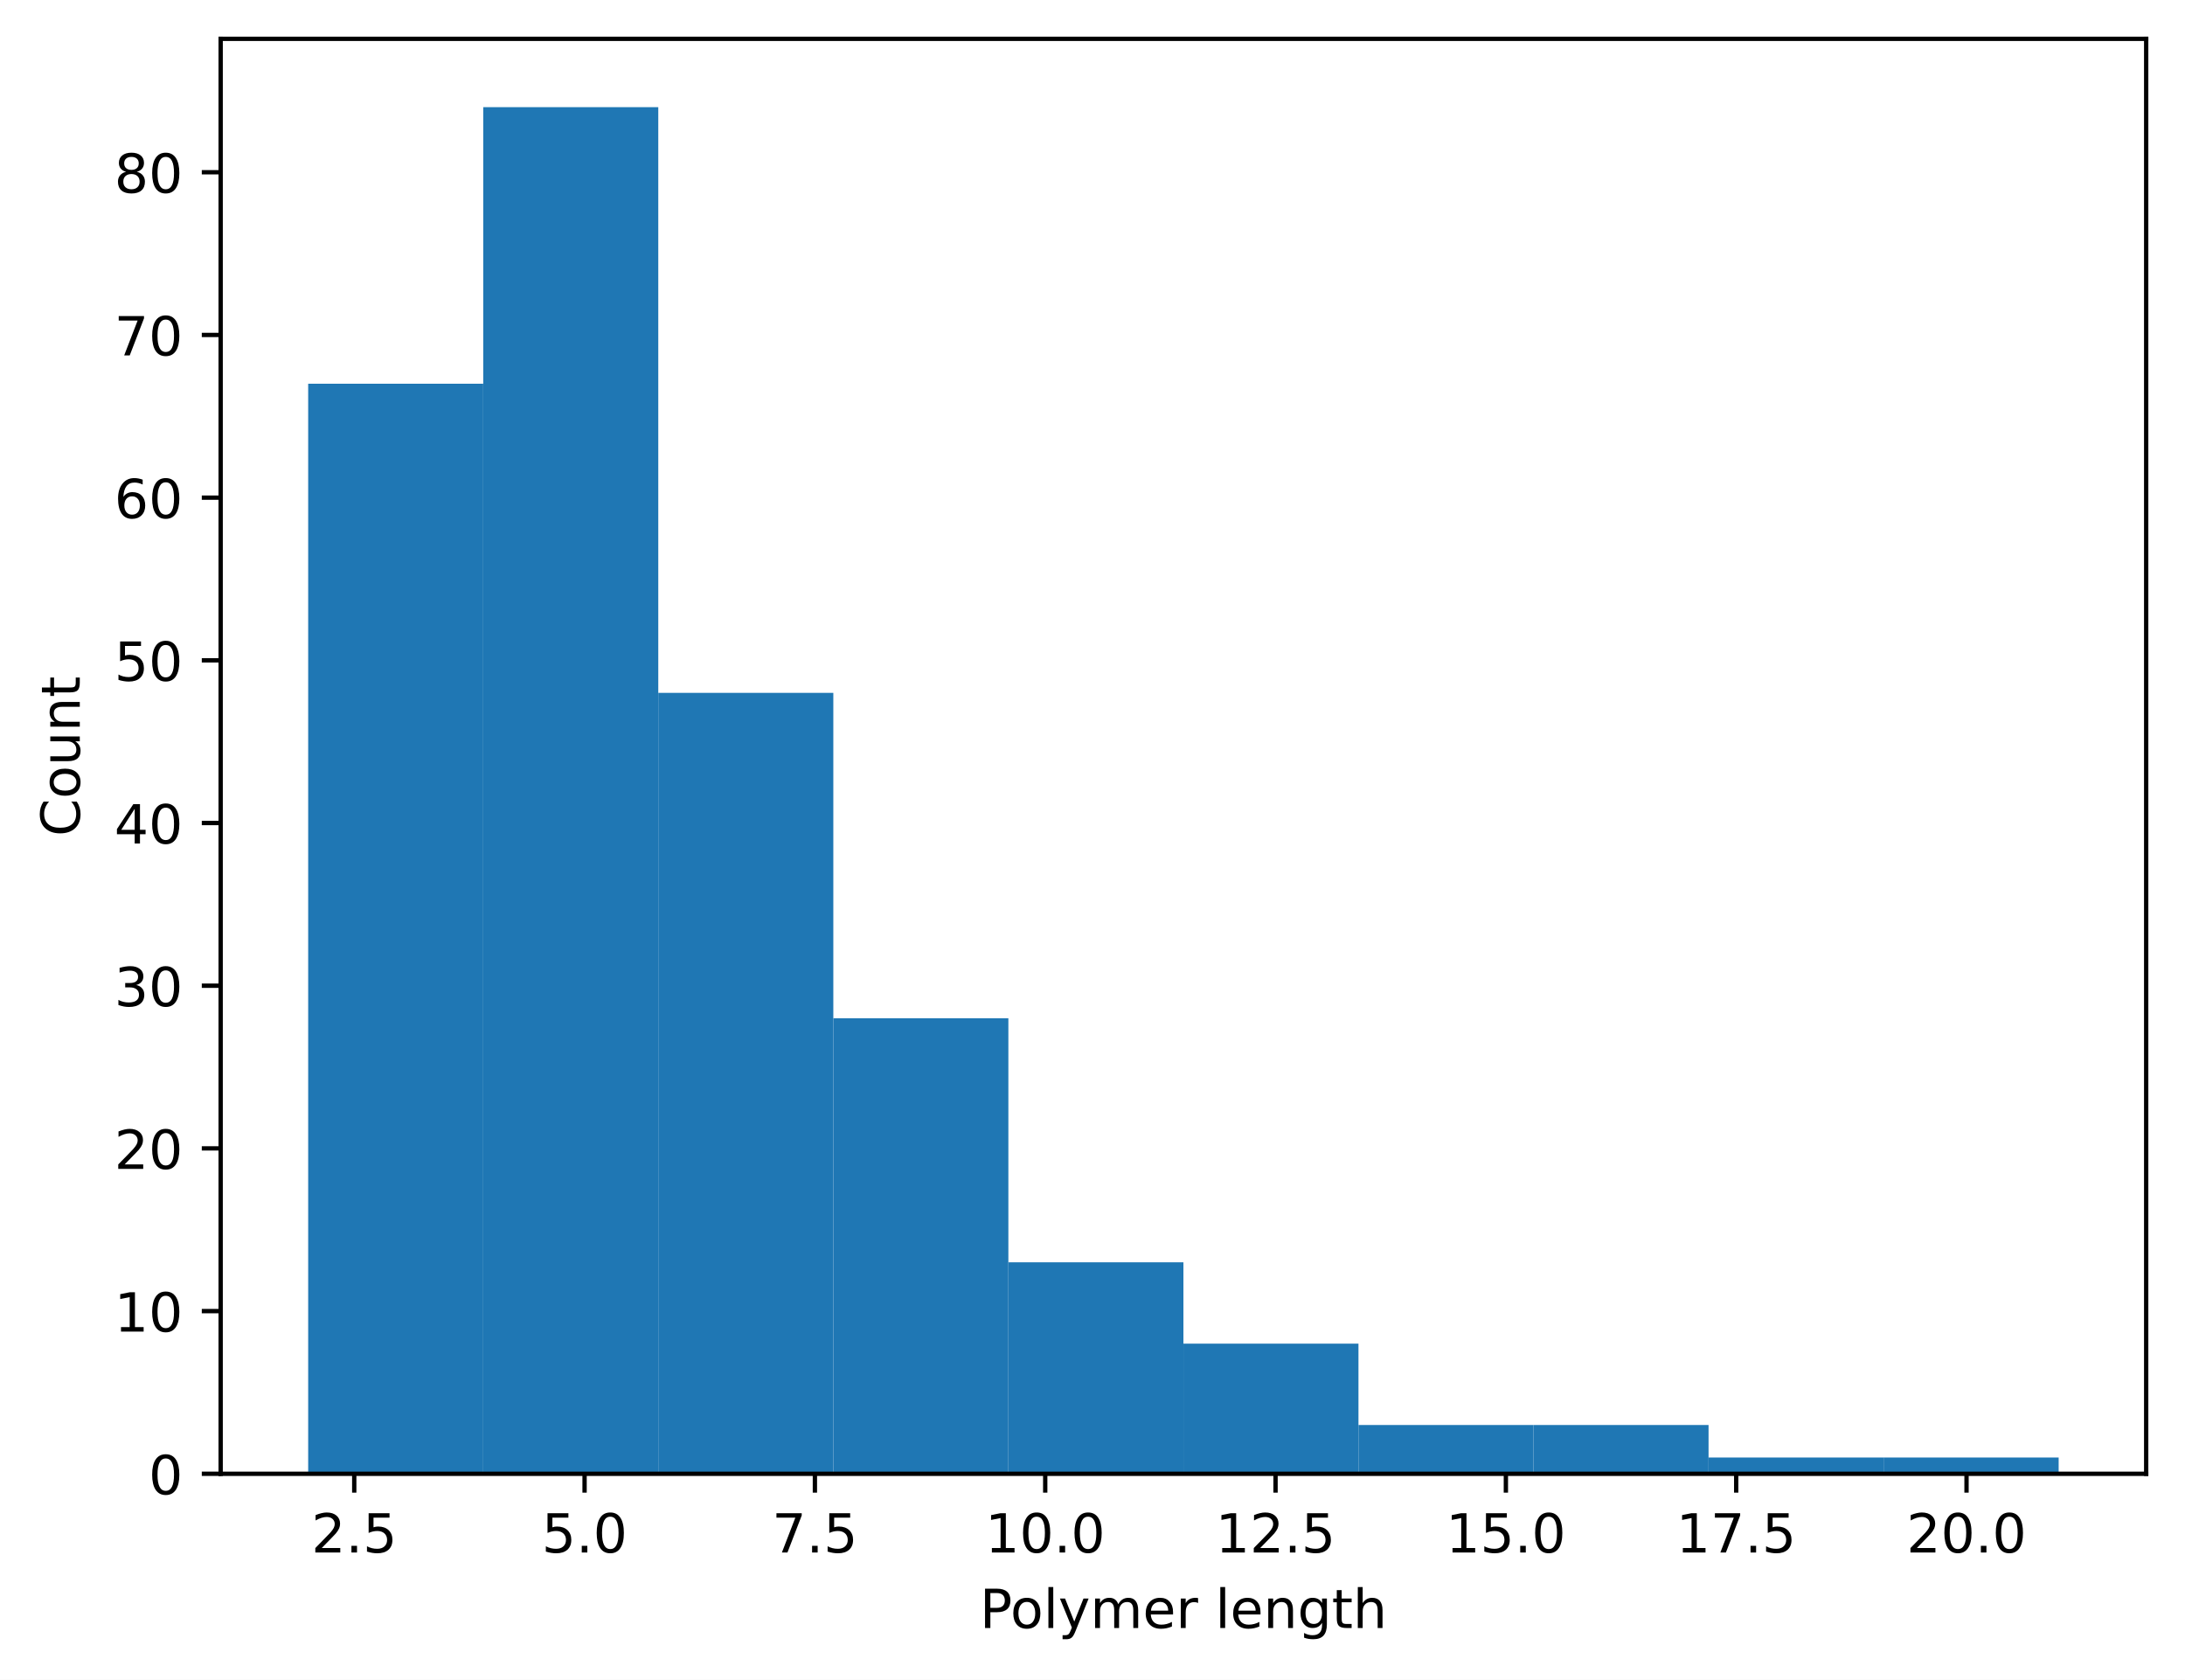
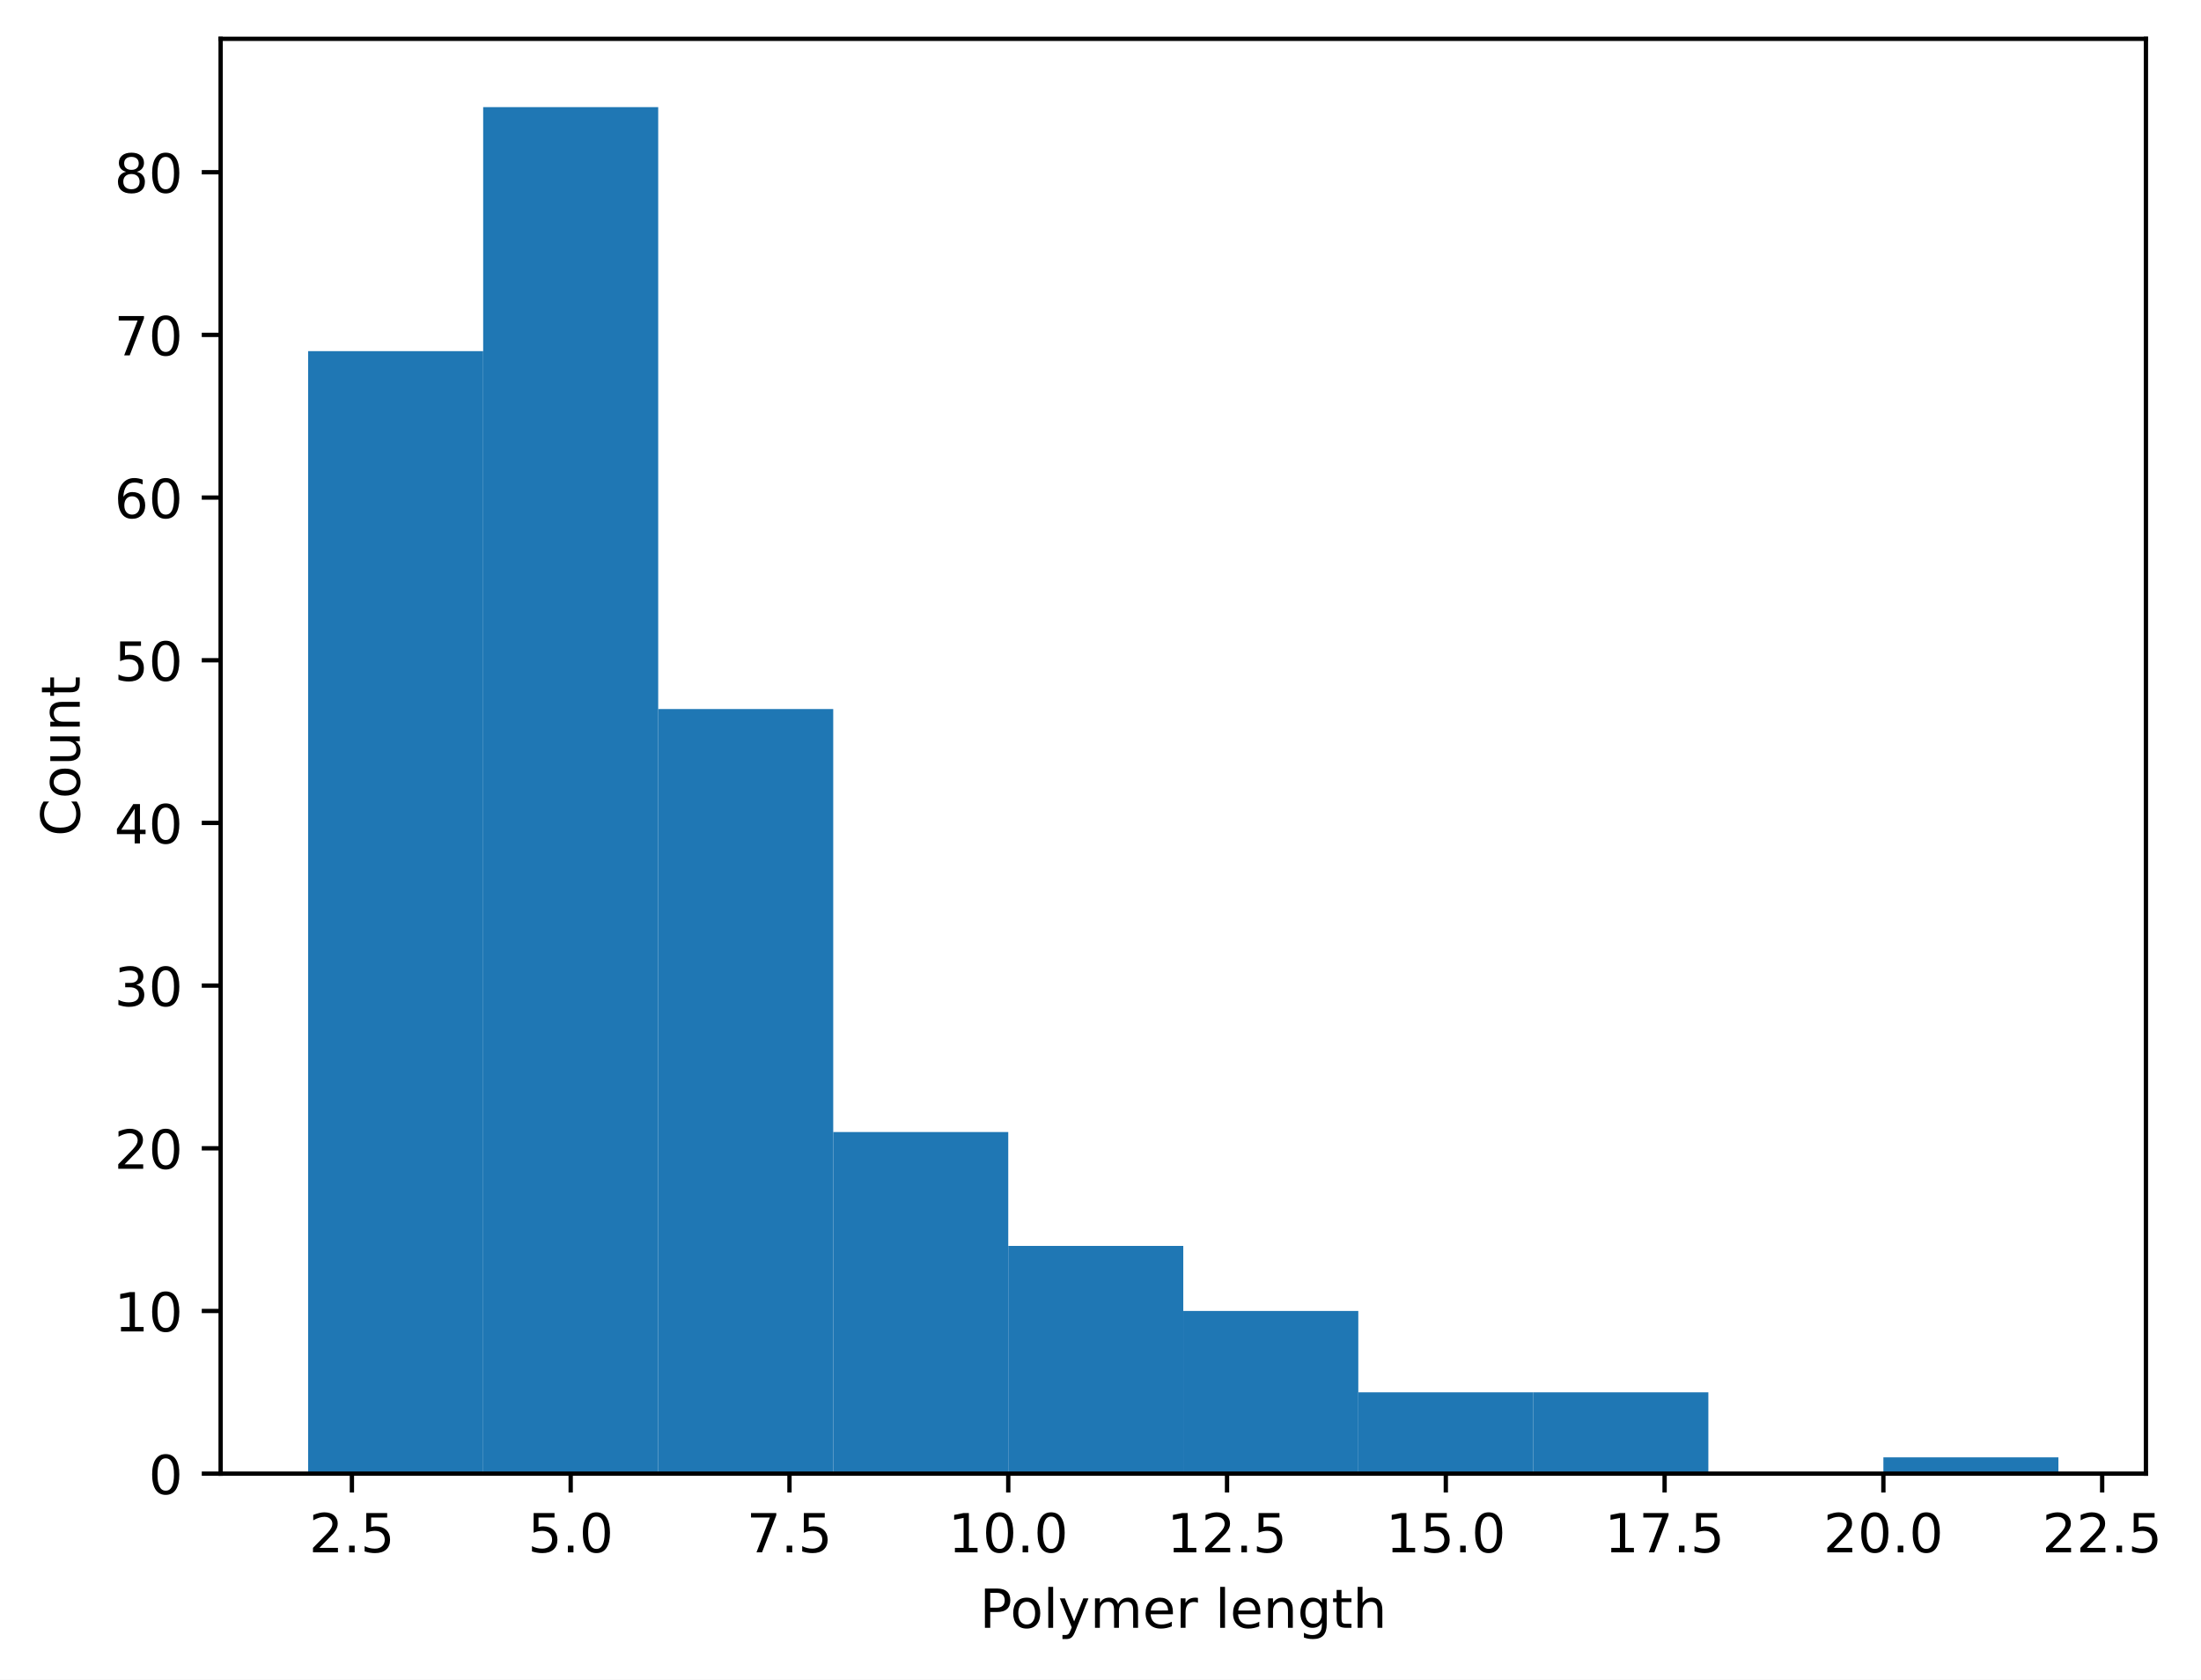
- <svg xmlns="http://www.w3.org/2000/svg" xmlns:xlink="http://www.w3.org/1999/xlink" width="405.245pt" height="311.513pt" viewBox="0 0 405.245 311.513" version="1.1">
+ <svg xmlns="http://www.w3.org/2000/svg" xmlns:xlink="http://www.w3.org/1999/xlink" width="408.261pt" height="311.513pt" viewBox="0 0 408.261 311.513" version="1.1">
  <defs>
    <style type="text/css">*{stroke-linejoin: round; stroke-linecap: butt}</style>
  </defs>
  <g id="figure_1">
    <g id="patch_1">
-       <path d="M 0 311.513  L 405.245 311.513  L 405.245 0  L 0 0  z " style="fill: #ffffff" />
+       <path d="M 0 311.513  L 408.261 311.513  L 408.261 0  L 0 0  z " style="fill: #ffffff" />
    </g>
    <g id="axes_1">
      <g id="patch_2">
        <path d="M 40.925 273.312  L 398.045 273.312  L 398.045 7.2  L 40.925 7.2  z " style="fill: #ffffff" />
      </g>
      <g id="patch_3">
-         <path d="M 57.158 273.312  L 89.623 273.312  L 89.623 71.163  L 57.158 71.163  z " clip-path="url(#pd656237170)" style="fill: #1f77b4" />
+         <path d="M 57.158 273.312  L 89.623 273.312  L 89.623 65.129  L 57.158 65.129  z " clip-path="url(#p9b06521955)" style="fill: #1f77b4" />
      </g>
      <g id="patch_4">
-         <path d="M 89.623 273.312  L 122.089 273.312  L 122.089 19.872  L 89.623 19.872  z " clip-path="url(#pd656237170)" style="fill: #1f77b4" />
+         <path d="M 89.623 273.312  L 122.089 273.312  L 122.089 19.872  L 89.623 19.872  z " clip-path="url(#p9b06521955)" style="fill: #1f77b4" />
      </g>
      <g id="patch_5">
-         <path d="M 122.089 273.312  L 154.554 273.312  L 154.554 128.489  L 122.089 128.489  z " clip-path="url(#pd656237170)" style="fill: #1f77b4" />
+         <path d="M 122.089 273.312  L 154.554 273.312  L 154.554 131.506  L 122.089 131.506  z " clip-path="url(#p9b06521955)" style="fill: #1f77b4" />
      </g>
      <g id="patch_6">
-         <path d="M 154.554 273.312  L 187.02 273.312  L 187.02 188.832  L 154.554 188.832  z " clip-path="url(#pd656237170)" style="fill: #1f77b4" />
+         <path d="M 154.554 273.312  L 187.02 273.312  L 187.02 209.952  L 154.554 209.952  z " clip-path="url(#p9b06521955)" style="fill: #1f77b4" />
      </g>
      <g id="patch_7">
-         <path d="M 187.02 273.312  L 219.485 273.312  L 219.485 234.089  L 187.02 234.089  z " clip-path="url(#pd656237170)" style="fill: #1f77b4" />
+         <path d="M 187.02 273.312  L 219.485 273.312  L 219.485 231.072  L 187.02 231.072  z " clip-path="url(#p9b06521955)" style="fill: #1f77b4" />
      </g>
      <g id="patch_8">
-         <path d="M 219.485 273.312  L 251.95 273.312  L 251.95 249.175  L 219.485 249.175  z " clip-path="url(#pd656237170)" style="fill: #1f77b4" />
+         <path d="M 219.485 273.312  L 251.95 273.312  L 251.95 243.141  L 219.485 243.141  z " clip-path="url(#p9b06521955)" style="fill: #1f77b4" />
      </g>
      <g id="patch_9">
-         <path d="M 251.95 273.312  L 284.416 273.312  L 284.416 264.261  L 251.95 264.261  z " clip-path="url(#pd656237170)" style="fill: #1f77b4" />
+         <path d="M 251.95 273.312  L 284.416 273.312  L 284.416 258.226  L 251.95 258.226  z " clip-path="url(#p9b06521955)" style="fill: #1f77b4" />
      </g>
      <g id="patch_10">
-         <path d="M 284.416 273.312  L 316.881 273.312  L 316.881 264.261  L 284.416 264.261  z " clip-path="url(#pd656237170)" style="fill: #1f77b4" />
+         <path d="M 284.416 273.312  L 316.881 273.312  L 316.881 258.226  L 284.416 258.226  z " clip-path="url(#p9b06521955)" style="fill: #1f77b4" />
      </g>
      <g id="patch_11">
-         <path d="M 316.881 273.312  L 349.347 273.312  L 349.347 270.295  L 316.881 270.295  z " clip-path="url(#pd656237170)" style="fill: #1f77b4" />
+         <path d="M 316.881 273.312  L 349.347 273.312  L 349.347 273.312  L 316.881 273.312  z " clip-path="url(#p9b06521955)" style="fill: #1f77b4" />
      </g>
      <g id="patch_12">
-         <path d="M 349.347 273.312  L 381.812 273.312  L 381.812 270.295  L 349.347 270.295  z " clip-path="url(#pd656237170)" style="fill: #1f77b4" />
+         <path d="M 349.347 273.312  L 381.812 273.312  L 381.812 270.295  L 349.347 270.295  z " clip-path="url(#p9b06521955)" style="fill: #1f77b4" />
      </g>
      <g id="matplotlib.axis_1">
        <g id="xtick_1">
          <g id="line2d_1">
            <defs>
-               <path id="mff6b3d35fa" d="M 0 0  L 0 3.5  " style="stroke: #000000; stroke-width: 0.8" />
+               <path id="m4e804e5d4c" d="M 0 0  L 0 3.5  " style="stroke: #000000; stroke-width: 0.8" />
            </defs>
            <g>
-               <use xlink:href="#mff6b3d35fa" x="65.701" y="273.312" style="stroke: #000000; stroke-width: 0.8" />
+               <use xlink:href="#m4e804e5d4c" x="65.274" y="273.312" style="stroke: #000000; stroke-width: 0.8" />
            </g>
          </g>
          <g id="text_1">
-             <g transform="translate(57.7497 287.9097) scale(0.1 -0.1)">
+             <g transform="translate(57.32253 287.9097) scale(0.1 -0.1)">
              <defs>
                <path id="DejaVuSans-15" d="M 1228 531  L 3431 531  L 3431 0  L 469 0  L 469 531  Q 828 903 1448 1529  Q 2069 2156 2228 2338  Q 2531 2678 2651 2914  Q 2772 3150 2772 3378  Q 2772 3750 2511 3984  Q 2250 4219 1831 4219  Q 1534 4219 1204 4116  Q 875 4013 500 3803  L 500 4441  Q 881 4594 1212 4672  Q 1544 4750 1819 4750  Q 2544 4750 2975 4387  Q 3406 4025 3406 3419  Q 3406 3131 3298 2873  Q 3191 2616 2906 2266  Q 2828 2175 2409 1742  Q 1991 1309 1228 531  z " transform="scale(0.015625)" />
                <path id="DejaVuSans-11" d="M 684 794  L 1344 794  L 1344 0  L 684 0  L 684 794  z " transform="scale(0.015625)" />
                <path id="DejaVuSans-18" d="M 691 4666  L 3169 4666  L 3169 4134  L 1269 4134  L 1269 2991  Q 1406 3038 1543 3061  Q 1681 3084 1819 3084  Q 2600 3084 3056 2656  Q 3513 2228 3513 1497  Q 3513 744 3044 326  Q 2575 -91 1722 -91  Q 1428 -91 1123 -41  Q 819 9 494 109  L 494 744  Q 775 591 1075 516  Q 1375 441 1709 441  Q 2250 441 2565 725  Q 2881 1009 2881 1497  Q 2881 1984 2565 2268  Q 2250 2553 1709 2553  Q 1456 2553 1204 2497  Q 953 2441 691 2322  L 691 4666  z " transform="scale(0.015625)" />
              </defs>
              <use xlink:href="#DejaVuSans-15" />
              <use xlink:href="#DejaVuSans-11" transform="translate(63.625 0)" />
              <use xlink:href="#DejaVuSans-18" transform="translate(95.40625 0)" />
            </g>
          </g>
        </g>
        <g id="xtick_2">
          <g id="line2d_2">
            <g>
-               <use xlink:href="#mff6b3d35fa" x="108.419" y="273.312" style="stroke: #000000; stroke-width: 0.8" />
+               <use xlink:href="#m4e804e5d4c" x="105.856" y="273.312" style="stroke: #000000; stroke-width: 0.8" />
            </g>
          </g>
          <g id="text_2">
-             <g transform="translate(100.4674 287.9097) scale(0.1 -0.1)">
+             <g transform="translate(97.90435 287.9097) scale(0.1 -0.1)">
              <defs>
                <path id="DejaVuSans-13" d="M 2034 4250  Q 1547 4250 1301 3770  Q 1056 3291 1056 2328  Q 1056 1369 1301 889  Q 1547 409 2034 409  Q 2525 409 2770 889  Q 3016 1369 3016 2328  Q 3016 3291 2770 3770  Q 2525 4250 2034 4250  z M 2034 4750  Q 2819 4750 3233 4129  Q 3647 3509 3647 2328  Q 3647 1150 3233 529  Q 2819 -91 2034 -91  Q 1250 -91 836 529  Q 422 1150 422 2328  Q 422 3509 836 4129  Q 1250 4750 2034 4750  z " transform="scale(0.015625)" />
              </defs>
              <use xlink:href="#DejaVuSans-18" />
              <use xlink:href="#DejaVuSans-11" transform="translate(63.625 0)" />
              <use xlink:href="#DejaVuSans-13" transform="translate(95.40625 0)" />
            </g>
          </g>
        </g>
        <g id="xtick_3">
          <g id="line2d_3">
            <g>
-               <use xlink:href="#mff6b3d35fa" x="151.137" y="273.312" style="stroke: #000000; stroke-width: 0.8" />
+               <use xlink:href="#m4e804e5d4c" x="146.438" y="273.312" style="stroke: #000000; stroke-width: 0.8" />
            </g>
          </g>
          <g id="text_3">
-             <g transform="translate(143.1851 287.9097) scale(0.1 -0.1)">
+             <g transform="translate(138.4862 287.9097) scale(0.1 -0.1)">
              <defs>
                <path id="DejaVuSans-1a" d="M 525 4666  L 3525 4666  L 3525 4397  L 1831 0  L 1172 0  L 2766 4134  L 525 4134  L 525 4666  z " transform="scale(0.015625)" />
              </defs>
              <use xlink:href="#DejaVuSans-1a" />
              <use xlink:href="#DejaVuSans-11" transform="translate(63.625 0)" />
              <use xlink:href="#DejaVuSans-18" transform="translate(95.40625 0)" />
            </g>
          </g>
        </g>
        <g id="xtick_4">
          <g id="line2d_4">
            <g>
-               <use xlink:href="#mff6b3d35fa" x="193.854" y="273.312" style="stroke: #000000; stroke-width: 0.8" />
+               <use xlink:href="#m4e804e5d4c" x="187.02" y="273.312" style="stroke: #000000; stroke-width: 0.8" />
            </g>
          </g>
          <g id="text_4">
-             <g transform="translate(182.7216 287.9097) scale(0.1 -0.1)">
+             <g transform="translate(175.8867 287.9097) scale(0.1 -0.1)">
              <defs>
                <path id="DejaVuSans-14" d="M 794 531  L 1825 531  L 1825 4091  L 703 3866  L 703 4441  L 1819 4666  L 2450 4666  L 2450 531  L 3481 531  L 3481 0  L 794 0  L 794 531  z " transform="scale(0.015625)" />
              </defs>
              <use xlink:href="#DejaVuSans-14" />
              <use xlink:href="#DejaVuSans-13" transform="translate(63.625 0)" />
              <use xlink:href="#DejaVuSans-11" transform="translate(127.25 0)" />
              <use xlink:href="#DejaVuSans-13" transform="translate(159.0312 0)" />
            </g>
          </g>
        </g>
        <g id="xtick_5">
          <g id="line2d_5">
            <g>
-               <use xlink:href="#mff6b3d35fa" x="236.572" y="273.312" style="stroke: #000000; stroke-width: 0.8" />
+               <use xlink:href="#m4e804e5d4c" x="227.601" y="273.312" style="stroke: #000000; stroke-width: 0.8" />
            </g>
          </g>
          <g id="text_5">
-             <g transform="translate(225.4393 287.9097) scale(0.1 -0.1)">
+             <g transform="translate(216.4686 287.9097) scale(0.1 -0.1)">
              <use xlink:href="#DejaVuSans-14" />
              <use xlink:href="#DejaVuSans-15" transform="translate(63.625 0)" />
              <use xlink:href="#DejaVuSans-11" transform="translate(127.25 0)" />
              <use xlink:href="#DejaVuSans-18" transform="translate(159.0312 0)" />
            </g>
          </g>
        </g>
        <g id="xtick_6">
          <g id="line2d_6">
            <g>
-               <use xlink:href="#mff6b3d35fa" x="279.29" y="273.312" style="stroke: #000000; stroke-width: 0.8" />
+               <use xlink:href="#m4e804e5d4c" x="268.183" y="273.312" style="stroke: #000000; stroke-width: 0.8" />
            </g>
          </g>
          <g id="text_6">
-             <g transform="translate(268.157 287.9097) scale(0.1 -0.1)">
+             <g transform="translate(257.0504 287.9097) scale(0.1 -0.1)">
              <use xlink:href="#DejaVuSans-14" />
              <use xlink:href="#DejaVuSans-18" transform="translate(63.625 0)" />
              <use xlink:href="#DejaVuSans-11" transform="translate(127.25 0)" />
              <use xlink:href="#DejaVuSans-13" transform="translate(159.0312 0)" />
            </g>
          </g>
        </g>
        <g id="xtick_7">
          <g id="line2d_7">
            <g>
-               <use xlink:href="#mff6b3d35fa" x="322.007" y="273.312" style="stroke: #000000; stroke-width: 0.8" />
+               <use xlink:href="#m4e804e5d4c" x="308.765" y="273.312" style="stroke: #000000; stroke-width: 0.8" />
            </g>
          </g>
          <g id="text_7">
-             <g transform="translate(310.8747 287.9097) scale(0.1 -0.1)">
+             <g transform="translate(297.6322 287.9097) scale(0.1 -0.1)">
              <use xlink:href="#DejaVuSans-14" />
              <use xlink:href="#DejaVuSans-1a" transform="translate(63.625 0)" />
              <use xlink:href="#DejaVuSans-11" transform="translate(127.25 0)" />
              <use xlink:href="#DejaVuSans-18" transform="translate(159.0312 0)" />
            </g>
          </g>
        </g>
        <g id="xtick_8">
          <g id="line2d_8">
            <g>
-               <use xlink:href="#mff6b3d35fa" x="364.725" y="273.312" style="stroke: #000000; stroke-width: 0.8" />
+               <use xlink:href="#m4e804e5d4c" x="349.347" y="273.312" style="stroke: #000000; stroke-width: 0.8" />
            </g>
          </g>
          <g id="text_8">
-             <g transform="translate(353.5924 287.9097) scale(0.1 -0.1)">
+             <g transform="translate(338.214 287.9097) scale(0.1 -0.1)">
              <use xlink:href="#DejaVuSans-15" />
              <use xlink:href="#DejaVuSans-13" transform="translate(63.625 0)" />
              <use xlink:href="#DejaVuSans-11" transform="translate(127.25 0)" />
              <use xlink:href="#DejaVuSans-13" transform="translate(159.0312 0)" />
            </g>
          </g>
        </g>
-         <g id="text_9">
+         <g id="xtick_9">
+           <g id="line2d_9">
+             <g>
+               <use xlink:href="#m4e804e5d4c" x="389.929" y="273.312" style="stroke: #000000; stroke-width: 0.8" />
+             </g>
+           </g>
+           <g id="text_9">
+             <g transform="translate(378.7958 287.9097) scale(0.1 -0.1)">
+               <use xlink:href="#DejaVuSans-15" />
+               <use xlink:href="#DejaVuSans-15" transform="translate(63.625 0)" />
+               <use xlink:href="#DejaVuSans-11" transform="translate(127.25 0)" />
+               <use xlink:href="#DejaVuSans-18" transform="translate(159.0312 0)" />
+             </g>
+           </g>
+         </g>
+         <g id="text_10">
          <g transform="translate(181.7116 301.9104) scale(0.1 -0.1)">
            <defs>
              <path id="DejaVuSans-33" d="M 1259 4147  L 1259 2394  L 2053 2394  Q 2494 2394 2734 2622  Q 2975 2850 2975 3272  Q 2975 3691 2734 3919  Q 2494 4147 2053 4147  L 1259 4147  z M 628 4666  L 2053 4666  Q 2838 4666 3239 4311  Q 3641 3956 3641 3272  Q 3641 2581 3239 2228  Q 2838 1875 2053 1875  L 1259 1875  L 1259 0  L 628 0  L 628 4666  z " transform="scale(0.015625)" />
              <path id="DejaVuSans-52" d="M 1959 3097  Q 1497 3097 1228 2736  Q 959 2375 959 1747  Q 959 1119 1226 758  Q 1494 397 1959 397  Q 2419 397 2687 759  Q 2956 1122 2956 1747  Q 2956 2369 2687 2733  Q 2419 3097 1959 3097  z M 1959 3584  Q 2709 3584 3137 3096  Q 3566 2609 3566 1747  Q 3566 888 3137 398  Q 2709 -91 1959 -91  Q 1206 -91 779 398  Q 353 888 353 1747  Q 353 2609 779 3096  Q 1206 3584 1959 3584  z " transform="scale(0.015625)" />
              <path id="DejaVuSans-4f" d="M 603 4863  L 1178 4863  L 1178 0  L 603 0  L 603 4863  z " transform="scale(0.015625)" />
              <path id="DejaVuSans-5c" d="M 2059 -325  Q 1816 -950 1584 -1140  Q 1353 -1331 966 -1331  L 506 -1331  L 506 -850  L 844 -850  Q 1081 -850 1212 -737  Q 1344 -625 1503 -206  L 1606 56  L 191 3500  L 800 3500  L 1894 763  L 2988 3500  L 3597 3500  L 2059 -325  z " transform="scale(0.015625)" />
              <path id="DejaVuSans-50" d="M 3328 2828  Q 3544 3216 3844 3400  Q 4144 3584 4550 3584  Q 5097 3584 5394 3201  Q 5691 2819 5691 2113  L 5691 0  L 5113 0  L 5113 2094  Q 5113 2597 4934 2840  Q 4756 3084 4391 3084  Q 3944 3084 3684 2787  Q 3425 2491 3425 1978  L 3425 0  L 2847 0  L 2847 2094  Q 2847 2600 2669 2842  Q 2491 3084 2119 3084  Q 1678 3084 1418 2786  Q 1159 2488 1159 1978  L 1159 0  L 581 0  L 581 3500  L 1159 3500  L 1159 2956  Q 1356 3278 1631 3431  Q 1906 3584 2284 3584  Q 2666 3584 2933 3390  Q 3200 3197 3328 2828  z " transform="scale(0.015625)" />
              <path id="DejaVuSans-48" d="M 3597 1894  L 3597 1613  L 953 1613  Q 991 1019 1311 708  Q 1631 397 2203 397  Q 2534 397 2845 478  Q 3156 559 3463 722  L 3463 178  Q 3153 47 2828 -22  Q 2503 -91 2169 -91  Q 1331 -91 842 396  Q 353 884 353 1716  Q 353 2575 817 3079  Q 1281 3584 2069 3584  Q 2775 3584 3186 3129  Q 3597 2675 3597 1894  z M 3022 2063  Q 3016 2534 2758 2815  Q 2500 3097 2075 3097  Q 1594 3097 1305 2825  Q 1016 2553 972 2059  L 3022 2063  z " transform="scale(0.015625)" />
              <path id="DejaVuSans-55" d="M 2631 2963  Q 2534 3019 2420 3045  Q 2306 3072 2169 3072  Q 1681 3072 1420 2755  Q 1159 2438 1159 1844  L 1159 0  L 581 0  L 581 3500  L 1159 3500  L 1159 2956  Q 1341 3275 1631 3429  Q 1922 3584 2338 3584  Q 2397 3584 2469 3576  Q 2541 3569 2628 3553  L 2631 2963  z " transform="scale(0.015625)" />
              <path id="DejaVuSans-3" transform="scale(0.015625)" />
              <path id="DejaVuSans-51" d="M 3513 2113  L 3513 0  L 2938 0  L 2938 2094  Q 2938 2591 2744 2837  Q 2550 3084 2163 3084  Q 1697 3084 1428 2787  Q 1159 2491 1159 1978  L 1159 0  L 581 0  L 581 3500  L 1159 3500  L 1159 2956  Q 1366 3272 1645 3428  Q 1925 3584 2291 3584  Q 2894 3584 3203 3211  Q 3513 2838 3513 2113  z " transform="scale(0.015625)" />
              <path id="DejaVuSans-4a" d="M 2906 1791  Q 2906 2416 2648 2759  Q 2391 3103 1925 3103  Q 1463 3103 1205 2759  Q 947 2416 947 1791  Q 947 1169 1205 825  Q 1463 481 1925 481  Q 2391 481 2648 825  Q 2906 1169 2906 1791  z M 3481 434  Q 3481 -459 3084 -895  Q 2688 -1331 1869 -1331  Q 1566 -1331 1297 -1286  Q 1028 -1241 775 -1147  L 775 -588  Q 1028 -725 1275 -790  Q 1522 -856 1778 -856  Q 2344 -856 2625 -561  Q 2906 -266 2906 331  L 2906 616  Q 2728 306 2450 153  Q 2172 0 1784 0  Q 1141 0 747 490  Q 353 981 353 1791  Q 353 2603 747 3093  Q 1141 3584 1784 3584  Q 2172 3584 2450 3431  Q 2728 3278 2906 2969  L 2906 3500  L 3481 3500  L 3481 434  z " transform="scale(0.015625)" />
              <path id="DejaVuSans-57" d="M 1172 4494  L 1172 3500  L 2356 3500  L 2356 3053  L 1172 3053  L 1172 1153  Q 1172 725 1289 603  Q 1406 481 1766 481  L 2356 481  L 2356 0  L 1766 0  Q 1100 0 847 248  Q 594 497 594 1153  L 594 3053  L 172 3053  L 172 3500  L 594 3500  L 594 4494  L 1172 4494  z " transform="scale(0.015625)" />
              <path id="DejaVuSans-4b" d="M 3513 2113  L 3513 0  L 2938 0  L 2938 2094  Q 2938 2591 2744 2837  Q 2550 3084 2163 3084  Q 1697 3084 1428 2787  Q 1159 2491 1159 1978  L 1159 0  L 581 0  L 581 4863  L 1159 4863  L 1159 2956  Q 1366 3272 1645 3428  Q 1925 3584 2291 3584  Q 2894 3584 3203 3211  Q 3513 2838 3513 2113  z " transform="scale(0.015625)" />
            </defs>
            <use xlink:href="#DejaVuSans-33" />
            <use xlink:href="#DejaVuSans-52" transform="translate(56.73438 0)" />
            <use xlink:href="#DejaVuSans-4f" transform="translate(117.9219 0)" />
            <use xlink:href="#DejaVuSans-5c" transform="translate(145.7031 0)" />
            <use xlink:href="#DejaVuSans-50" transform="translate(204.8906 0)" />
            <use xlink:href="#DejaVuSans-48" transform="translate(302.2969 0)" />
            <use xlink:href="#DejaVuSans-55" transform="translate(363.8281 0)" />
            <use xlink:href="#DejaVuSans-3" transform="translate(404.9375 0)" />
            <use xlink:href="#DejaVuSans-4f" transform="translate(436.7188 0)" />
            <use xlink:href="#DejaVuSans-48" transform="translate(464.5 0)" />
            <use xlink:href="#DejaVuSans-51" transform="translate(526.0312 0)" />
            <use xlink:href="#DejaVuSans-4a" transform="translate(589.4062 0)" />
            <use xlink:href="#DejaVuSans-57" transform="translate(652.8906 0)" />
            <use xlink:href="#DejaVuSans-4b" transform="translate(692.0938 0)" />
          </g>
        </g>
      </g>
      <g id="matplotlib.axis_2">
        <g id="ytick_1">
-           <g id="line2d_9">
+           <g id="line2d_10">
            <defs>
-               <path id="m5f9414c91b" d="M 0 0  L -3.5 0  " style="stroke: #000000; stroke-width: 0.8" />
+               <path id="mddaea09491" d="M 0 0  L -3.5 0  " style="stroke: #000000; stroke-width: 0.8" />
            </defs>
            <g>
-               <use xlink:href="#m5f9414c91b" x="40.925" y="273.312" style="stroke: #000000; stroke-width: 0.8" />
-             </g>
-           </g>
-           <g id="text_10">
+               <use xlink:href="#mddaea09491" x="40.925" y="273.312" style="stroke: #000000; stroke-width: 0.8" />
+             </g>
+           </g>
+           <g id="text_11">
            <g transform="translate(27.5625 277.1108) scale(0.1 -0.1)">
              <use xlink:href="#DejaVuSans-13" />
            </g>
          </g>
        </g>
        <g id="ytick_2">
-           <g id="line2d_10">
-             <g>
-               <use xlink:href="#m5f9414c91b" x="40.925" y="243.141" style="stroke: #000000; stroke-width: 0.8" />
-             </g>
-           </g>
-           <g id="text_11">
+           <g id="line2d_11">
+             <g>
+               <use xlink:href="#mddaea09491" x="40.925" y="243.141" style="stroke: #000000; stroke-width: 0.8" />
+             </g>
+           </g>
+           <g id="text_12">
            <g transform="translate(21.2 246.9394) scale(0.1 -0.1)">
              <use xlink:href="#DejaVuSans-14" />
              <use xlink:href="#DejaVuSans-13" transform="translate(63.625 0)" />
            </g>
          </g>
        </g>
        <g id="ytick_3">
-           <g id="line2d_11">
-             <g>
-               <use xlink:href="#m5f9414c91b" x="40.925" y="212.969" style="stroke: #000000; stroke-width: 0.8" />
-             </g>
-           </g>
-           <g id="text_12">
+           <g id="line2d_12">
+             <g>
+               <use xlink:href="#mddaea09491" x="40.925" y="212.969" style="stroke: #000000; stroke-width: 0.8" />
+             </g>
+           </g>
+           <g id="text_13">
            <g transform="translate(21.2 216.768) scale(0.1 -0.1)">
              <use xlink:href="#DejaVuSans-15" />
              <use xlink:href="#DejaVuSans-13" transform="translate(63.625 0)" />
            </g>
          </g>
        </g>
        <g id="ytick_4">
-           <g id="line2d_12">
-             <g>
-               <use xlink:href="#m5f9414c91b" x="40.925" y="182.798" style="stroke: #000000; stroke-width: 0.8" />
-             </g>
-           </g>
-           <g id="text_13">
+           <g id="line2d_13">
+             <g>
+               <use xlink:href="#mddaea09491" x="40.925" y="182.798" style="stroke: #000000; stroke-width: 0.8" />
+             </g>
+           </g>
+           <g id="text_14">
            <g transform="translate(21.2 186.5965) scale(0.1 -0.1)">
              <defs>
                <path id="DejaVuSans-16" d="M 2597 2516  Q 3050 2419 3304 2112  Q 3559 1806 3559 1356  Q 3559 666 3084 287  Q 2609 -91 1734 -91  Q 1441 -91 1130 -33  Q 819 25 488 141  L 488 750  Q 750 597 1062 519  Q 1375 441 1716 441  Q 2309 441 2620 675  Q 2931 909 2931 1356  Q 2931 1769 2642 2001  Q 2353 2234 1838 2234  L 1294 2234  L 1294 2753  L 1863 2753  Q 2328 2753 2575 2939  Q 2822 3125 2822 3475  Q 2822 3834 2567 4026  Q 2313 4219 1838 4219  Q 1578 4219 1281 4162  Q 984 4106 628 3988  L 628 4550  Q 988 4650 1302 4700  Q 1616 4750 1894 4750  Q 2613 4750 3031 4423  Q 3450 4097 3450 3541  Q 3450 3153 3228 2886  Q 3006 2619 2597 2516  z " transform="scale(0.015625)" />
              </defs>
              <use xlink:href="#DejaVuSans-16" />
              <use xlink:href="#DejaVuSans-13" transform="translate(63.625 0)" />
            </g>
          </g>
        </g>
        <g id="ytick_5">
-           <g id="line2d_13">
-             <g>
-               <use xlink:href="#m5f9414c91b" x="40.925" y="152.626" style="stroke: #000000; stroke-width: 0.8" />
-             </g>
-           </g>
-           <g id="text_14">
+           <g id="line2d_14">
+             <g>
+               <use xlink:href="#mddaea09491" x="40.925" y="152.626" style="stroke: #000000; stroke-width: 0.8" />
+             </g>
+           </g>
+           <g id="text_15">
            <g transform="translate(21.2 156.4251) scale(0.1 -0.1)">
              <defs>
                <path id="DejaVuSans-17" d="M 2419 4116  L 825 1625  L 2419 1625  L 2419 4116  z M 2253 4666  L 3047 4666  L 3047 1625  L 3713 1625  L 3713 1100  L 3047 1100  L 3047 0  L 2419 0  L 2419 1100  L 313 1100  L 313 1709  L 2253 4666  z " transform="scale(0.015625)" />
              </defs>
              <use xlink:href="#DejaVuSans-17" />
              <use xlink:href="#DejaVuSans-13" transform="translate(63.625 0)" />
            </g>
          </g>
        </g>
        <g id="ytick_6">
-           <g id="line2d_14">
-             <g>
-               <use xlink:href="#m5f9414c91b" x="40.925" y="122.455" style="stroke: #000000; stroke-width: 0.8" />
-             </g>
-           </g>
-           <g id="text_15">
+           <g id="line2d_15">
+             <g>
+               <use xlink:href="#mddaea09491" x="40.925" y="122.455" style="stroke: #000000; stroke-width: 0.8" />
+             </g>
+           </g>
+           <g id="text_16">
            <g transform="translate(21.2 126.2537) scale(0.1 -0.1)">
              <use xlink:href="#DejaVuSans-18" />
              <use xlink:href="#DejaVuSans-13" transform="translate(63.625 0)" />
            </g>
          </g>
        </g>
        <g id="ytick_7">
-           <g id="line2d_15">
-             <g>
-               <use xlink:href="#m5f9414c91b" x="40.925" y="92.283" style="stroke: #000000; stroke-width: 0.8" />
-             </g>
-           </g>
-           <g id="text_16">
+           <g id="line2d_16">
+             <g>
+               <use xlink:href="#mddaea09491" x="40.925" y="92.283" style="stroke: #000000; stroke-width: 0.8" />
+             </g>
+           </g>
+           <g id="text_17">
            <g transform="translate(21.2 96.08226) scale(0.1 -0.1)">
              <defs>
                <path id="DejaVuSans-19" d="M 2113 2584  Q 1688 2584 1439 2293  Q 1191 2003 1191 1497  Q 1191 994 1439 701  Q 1688 409 2113 409  Q 2538 409 2786 701  Q 3034 994 3034 1497  Q 3034 2003 2786 2293  Q 2538 2584 2113 2584  z M 3366 4563  L 3366 3988  Q 3128 4100 2886 4159  Q 2644 4219 2406 4219  Q 1781 4219 1451 3797  Q 1122 3375 1075 2522  Q 1259 2794 1537 2939  Q 1816 3084 2150 3084  Q 2853 3084 3261 2657  Q 3669 2231 3669 1497  Q 3669 778 3244 343  Q 2819 -91 2113 -91  Q 1303 -91 875 529  Q 447 1150 447 2328  Q 447 3434 972 4092  Q 1497 4750 2381 4750  Q 2619 4750 2861 4703  Q 3103 4656 3366 4563  z " transform="scale(0.015625)" />
              </defs>
              <use xlink:href="#DejaVuSans-19" />
              <use xlink:href="#DejaVuSans-13" transform="translate(63.625 0)" />
            </g>
          </g>
        </g>
        <g id="ytick_8">
-           <g id="line2d_16">
-             <g>
-               <use xlink:href="#m5f9414c91b" x="40.925" y="62.112" style="stroke: #000000; stroke-width: 0.8" />
-             </g>
-           </g>
-           <g id="text_17">
+           <g id="line2d_17">
+             <g>
+               <use xlink:href="#mddaea09491" x="40.925" y="62.112" style="stroke: #000000; stroke-width: 0.8" />
+             </g>
+           </g>
+           <g id="text_18">
            <g transform="translate(21.2 65.91083) scale(0.1 -0.1)">
              <use xlink:href="#DejaVuSans-1a" />
              <use xlink:href="#DejaVuSans-13" transform="translate(63.625 0)" />
            </g>
          </g>
        </g>
        <g id="ytick_9">
-           <g id="line2d_17">
-             <g>
-               <use xlink:href="#m5f9414c91b" x="40.925" y="31.941" style="stroke: #000000; stroke-width: 0.8" />
-             </g>
-           </g>
-           <g id="text_18">
+           <g id="line2d_18">
+             <g>
+               <use xlink:href="#mddaea09491" x="40.925" y="31.941" style="stroke: #000000; stroke-width: 0.8" />
+             </g>
+           </g>
+           <g id="text_19">
            <g transform="translate(21.2 35.7394) scale(0.1 -0.1)">
              <defs>
                <path id="DejaVuSans-1b" d="M 2034 2216  Q 1584 2216 1326 1975  Q 1069 1734 1069 1313  Q 1069 891 1326 650  Q 1584 409 2034 409  Q 2484 409 2743 651  Q 3003 894 3003 1313  Q 3003 1734 2745 1975  Q 2488 2216 2034 2216  z M 1403 2484  Q 997 2584 770 2862  Q 544 3141 544 3541  Q 544 4100 942 4425  Q 1341 4750 2034 4750  Q 2731 4750 3128 4425  Q 3525 4100 3525 3541  Q 3525 3141 3298 2862  Q 3072 2584 2669 2484  Q 3125 2378 3379 2068  Q 3634 1759 3634 1313  Q 3634 634 3220 271  Q 2806 -91 2034 -91  Q 1263 -91 848 271  Q 434 634 434 1313  Q 434 1759 690 2068  Q 947 2378 1403 2484  z M 1172 3481  Q 1172 3119 1398 2916  Q 1625 2713 2034 2713  Q 2441 2713 2670 2916  Q 2900 3119 2900 3481  Q 2900 3844 2670 4047  Q 2441 4250 2034 4250  Q 1625 4250 1398 4047  Q 1172 3844 1172 3481  z " transform="scale(0.015625)" />
              </defs>
              <use xlink:href="#DejaVuSans-1b" />
              <use xlink:href="#DejaVuSans-13" transform="translate(63.625 0)" />
            </g>
          </g>
        </g>
-         <g id="text_19">
+         <g id="text_20">
          <g transform="translate(14.79766 155.1044) rotate(-90) scale(0.1 -0.1)">
            <defs>
              <path id="DejaVuSans-26" d="M 4122 4306  L 4122 3641  Q 3803 3938 3442 4084  Q 3081 4231 2675 4231  Q 1875 4231 1450 3742  Q 1025 3253 1025 2328  Q 1025 1406 1450 917  Q 1875 428 2675 428  Q 3081 428 3442 575  Q 3803 722 4122 1019  L 4122 359  Q 3791 134 3420 21  Q 3050 -91 2638 -91  Q 1578 -91 968 557  Q 359 1206 359 2328  Q 359 3453 968 4101  Q 1578 4750 2638 4750  Q 3056 4750 3426 4639  Q 3797 4528 4122 4306  z " transform="scale(0.015625)" />
              <path id="DejaVuSans-58" d="M 544 1381  L 544 3500  L 1119 3500  L 1119 1403  Q 1119 906 1312 657  Q 1506 409 1894 409  Q 2359 409 2629 706  Q 2900 1003 2900 1516  L 2900 3500  L 3475 3500  L 3475 0  L 2900 0  L 2900 538  Q 2691 219 2414 64  Q 2138 -91 1772 -91  Q 1169 -91 856 284  Q 544 659 544 1381  z M 1991 3584  L 1991 3584  z " transform="scale(0.015625)" />
            </defs>
            <use xlink:href="#DejaVuSans-26" />
            <use xlink:href="#DejaVuSans-52" transform="translate(69.82812 0)" />
            <use xlink:href="#DejaVuSans-58" transform="translate(131.0156 0)" />
            <use xlink:href="#DejaVuSans-51" transform="translate(194.3906 0)" />
            <use xlink:href="#DejaVuSans-57" transform="translate(257.7656 0)" />
          </g>
        </g>
      </g>
      <g id="patch_13">
        <path d="M 40.925 273.312  L 40.925 7.2  " style="fill: none; stroke: #000000; stroke-width: 0.8; stroke-linejoin: miter; stroke-linecap: square" />
      </g>
      <g id="patch_14">
        <path d="M 398.045 273.312  L 398.045 7.2  " style="fill: none; stroke: #000000; stroke-width: 0.8; stroke-linejoin: miter; stroke-linecap: square" />
      </g>
      <g id="patch_15">
        <path d="M 40.925 273.312  L 398.045 273.312  " style="fill: none; stroke: #000000; stroke-width: 0.8; stroke-linejoin: miter; stroke-linecap: square" />
      </g>
      <g id="patch_16">
        <path d="M 40.925 7.2  L 398.045 7.2  " style="fill: none; stroke: #000000; stroke-width: 0.8; stroke-linejoin: miter; stroke-linecap: square" />
      </g>
    </g>
  </g>
  <defs>
-     <clipPath id="pd656237170">
+     <clipPath id="p9b06521955">
      <rect x="40.925" y="7.2" width="357.12" height="266.112" />
    </clipPath>
  </defs>
</svg>
